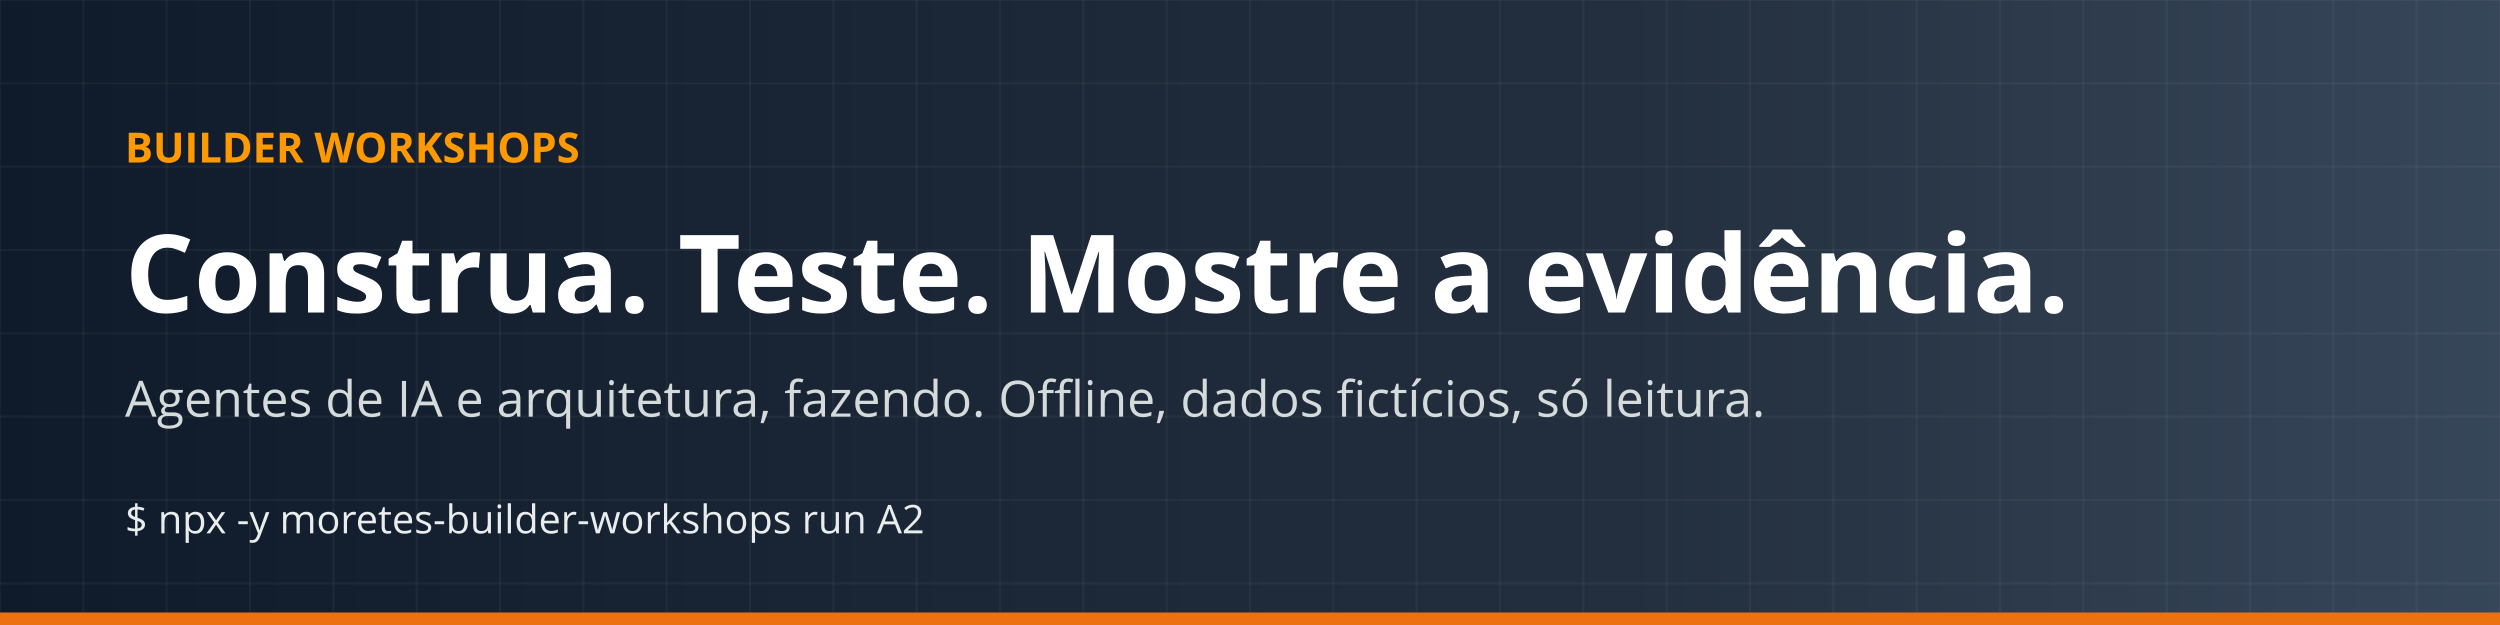
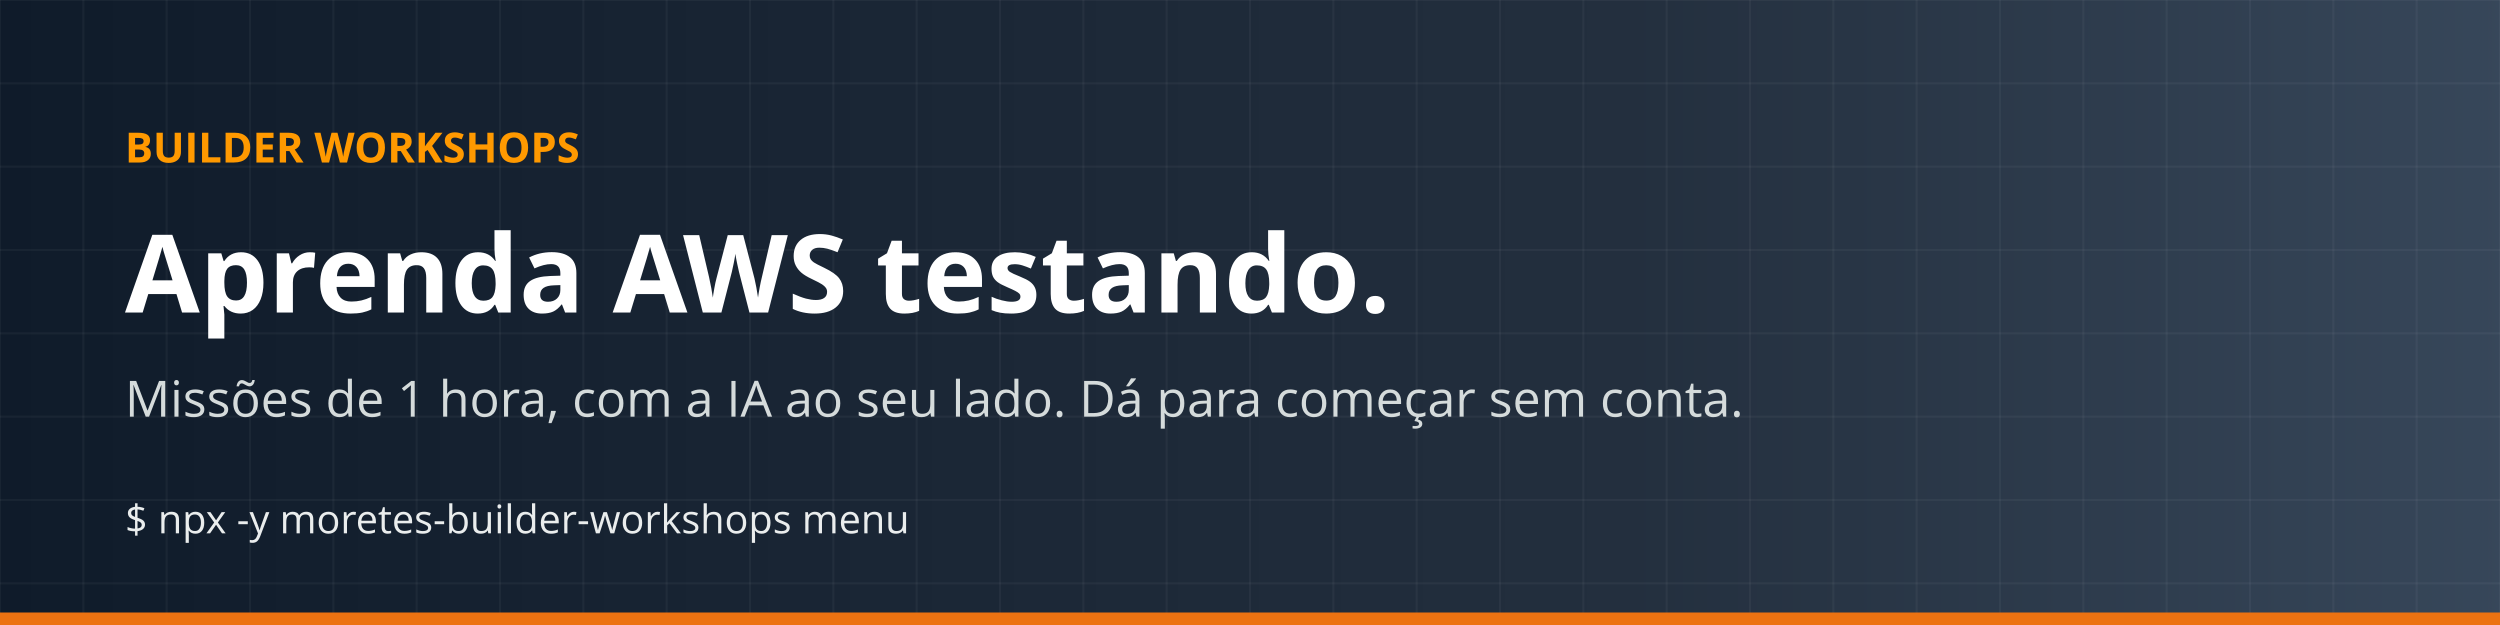
- <svg xmlns="http://www.w3.org/2000/svg" viewBox="0 0 1200 300" role="img" aria-label="Builder Workshops: Construa. Teste. Mostre a evidência." font-family="'Open Sans','Helvetica Neue',Arial,sans-serif">
+ <svg xmlns="http://www.w3.org/2000/svg" viewBox="0 0 1200 300" role="img" aria-label="Builder Workshops: Aprenda AWS testando." font-family="'Open Sans','Helvetica Neue',Arial,sans-serif">
  <defs>
    <linearGradient id="g" x1="0" y1="0" x2="1" y2="0">
      <stop offset="0" stop-color="#0f1b2a" />
      <stop offset=".65" stop-color="#232f3e" />
      <stop offset="1" stop-color="#37475a" />
    </linearGradient>
  </defs>
  <rect width="1200" height="300" fill="url(#g)" />
  <line x1="0" y1="0" x2="0" y2="300" stroke="#fff" stroke-opacity=".04" />
  <line x1="40" y1="0" x2="40" y2="300" stroke="#fff" stroke-opacity=".04" />
  <line x1="80" y1="0" x2="80" y2="300" stroke="#fff" stroke-opacity=".04" />
  <line x1="120" y1="0" x2="120" y2="300" stroke="#fff" stroke-opacity=".04" />
  <line x1="160" y1="0" x2="160" y2="300" stroke="#fff" stroke-opacity=".04" />
  <line x1="200" y1="0" x2="200" y2="300" stroke="#fff" stroke-opacity=".04" />
  <line x1="240" y1="0" x2="240" y2="300" stroke="#fff" stroke-opacity=".04" />
  <line x1="280" y1="0" x2="280" y2="300" stroke="#fff" stroke-opacity=".04" />
  <line x1="320" y1="0" x2="320" y2="300" stroke="#fff" stroke-opacity=".04" />
  <line x1="360" y1="0" x2="360" y2="300" stroke="#fff" stroke-opacity=".04" />
  <line x1="400" y1="0" x2="400" y2="300" stroke="#fff" stroke-opacity=".04" />
  <line x1="440" y1="0" x2="440" y2="300" stroke="#fff" stroke-opacity=".04" />
  <line x1="480" y1="0" x2="480" y2="300" stroke="#fff" stroke-opacity=".04" />
  <line x1="520" y1="0" x2="520" y2="300" stroke="#fff" stroke-opacity=".04" />
  <line x1="560" y1="0" x2="560" y2="300" stroke="#fff" stroke-opacity=".04" />
  <line x1="600" y1="0" x2="600" y2="300" stroke="#fff" stroke-opacity=".04" />
  <line x1="640" y1="0" x2="640" y2="300" stroke="#fff" stroke-opacity=".04" />
  <line x1="680" y1="0" x2="680" y2="300" stroke="#fff" stroke-opacity=".04" />
  <line x1="720" y1="0" x2="720" y2="300" stroke="#fff" stroke-opacity=".04" />
  <line x1="760" y1="0" x2="760" y2="300" stroke="#fff" stroke-opacity=".04" />
  <line x1="800" y1="0" x2="800" y2="300" stroke="#fff" stroke-opacity=".04" />
  <line x1="840" y1="0" x2="840" y2="300" stroke="#fff" stroke-opacity=".04" />
  <line x1="880" y1="0" x2="880" y2="300" stroke="#fff" stroke-opacity=".04" />
  <line x1="920" y1="0" x2="920" y2="300" stroke="#fff" stroke-opacity=".04" />
  <line x1="960" y1="0" x2="960" y2="300" stroke="#fff" stroke-opacity=".04" />
  <line x1="1000" y1="0" x2="1000" y2="300" stroke="#fff" stroke-opacity=".04" />
  <line x1="1040" y1="0" x2="1040" y2="300" stroke="#fff" stroke-opacity=".04" />
  <line x1="1080" y1="0" x2="1080" y2="300" stroke="#fff" stroke-opacity=".04" />
  <line x1="1120" y1="0" x2="1120" y2="300" stroke="#fff" stroke-opacity=".04" />
  <line x1="1160" y1="0" x2="1160" y2="300" stroke="#fff" stroke-opacity=".04" />
  <line x1="1200" y1="0" x2="1200" y2="300" stroke="#fff" stroke-opacity=".04" />
  <line x1="0" y1="0" x2="1200" y2="0" stroke="#fff" stroke-opacity=".04" />
  <line x1="0" y1="40" x2="1200" y2="40" stroke="#fff" stroke-opacity=".04" />
  <line x1="0" y1="80" x2="1200" y2="80" stroke="#fff" stroke-opacity=".04" />
  <line x1="0" y1="120" x2="1200" y2="120" stroke="#fff" stroke-opacity=".04" />
  <line x1="0" y1="160" x2="1200" y2="160" stroke="#fff" stroke-opacity=".04" />
  <line x1="0" y1="200" x2="1200" y2="200" stroke="#fff" stroke-opacity=".04" />
  <line x1="0" y1="240" x2="1200" y2="240" stroke="#fff" stroke-opacity=".04" />
  <line x1="0" y1="280" x2="1200" y2="280" stroke="#fff" stroke-opacity=".04" />
  <rect y="294" width="1200" height="6" fill="#ec7211" />
  <text x="60" y="78" font-size="20" font-weight="700" fill="#ff9900" text-anchor="start">BUILDER WORKSHOPS</text>
-   <text x="60" y="150" font-size="52" font-weight="700" fill="#fff" text-anchor="start">Construa. Teste. Mostre a evidência.</text>
-   <text x="60" y="200" font-size="24" font-weight="400" fill="#d5dbdb" text-anchor="start">Agentes de IA e arquitetura, fazendo. Offline, dados fictícios, só leitura.</text>
-   <text x="60" y="256" font-size="19" font-weight="400" fill="#eaeded" text-anchor="start">$ npx -y moretes-builder-workshops run A2</text>
+   <text x="60" y="150" font-size="52" font-weight="700" fill="#fff" text-anchor="start">Aprenda AWS testando.</text>
+   <text x="60" y="200" font-size="24" font-weight="400" fill="#d5dbdb" text-anchor="start">Missões de 1 hora, com a IA ao seu lado. Dá para começar sem conta.</text>
+   <text x="60" y="256" font-size="19" font-weight="400" fill="#eaeded" text-anchor="start">$ npx -y moretes-builder-workshops menu</text>
</svg>
